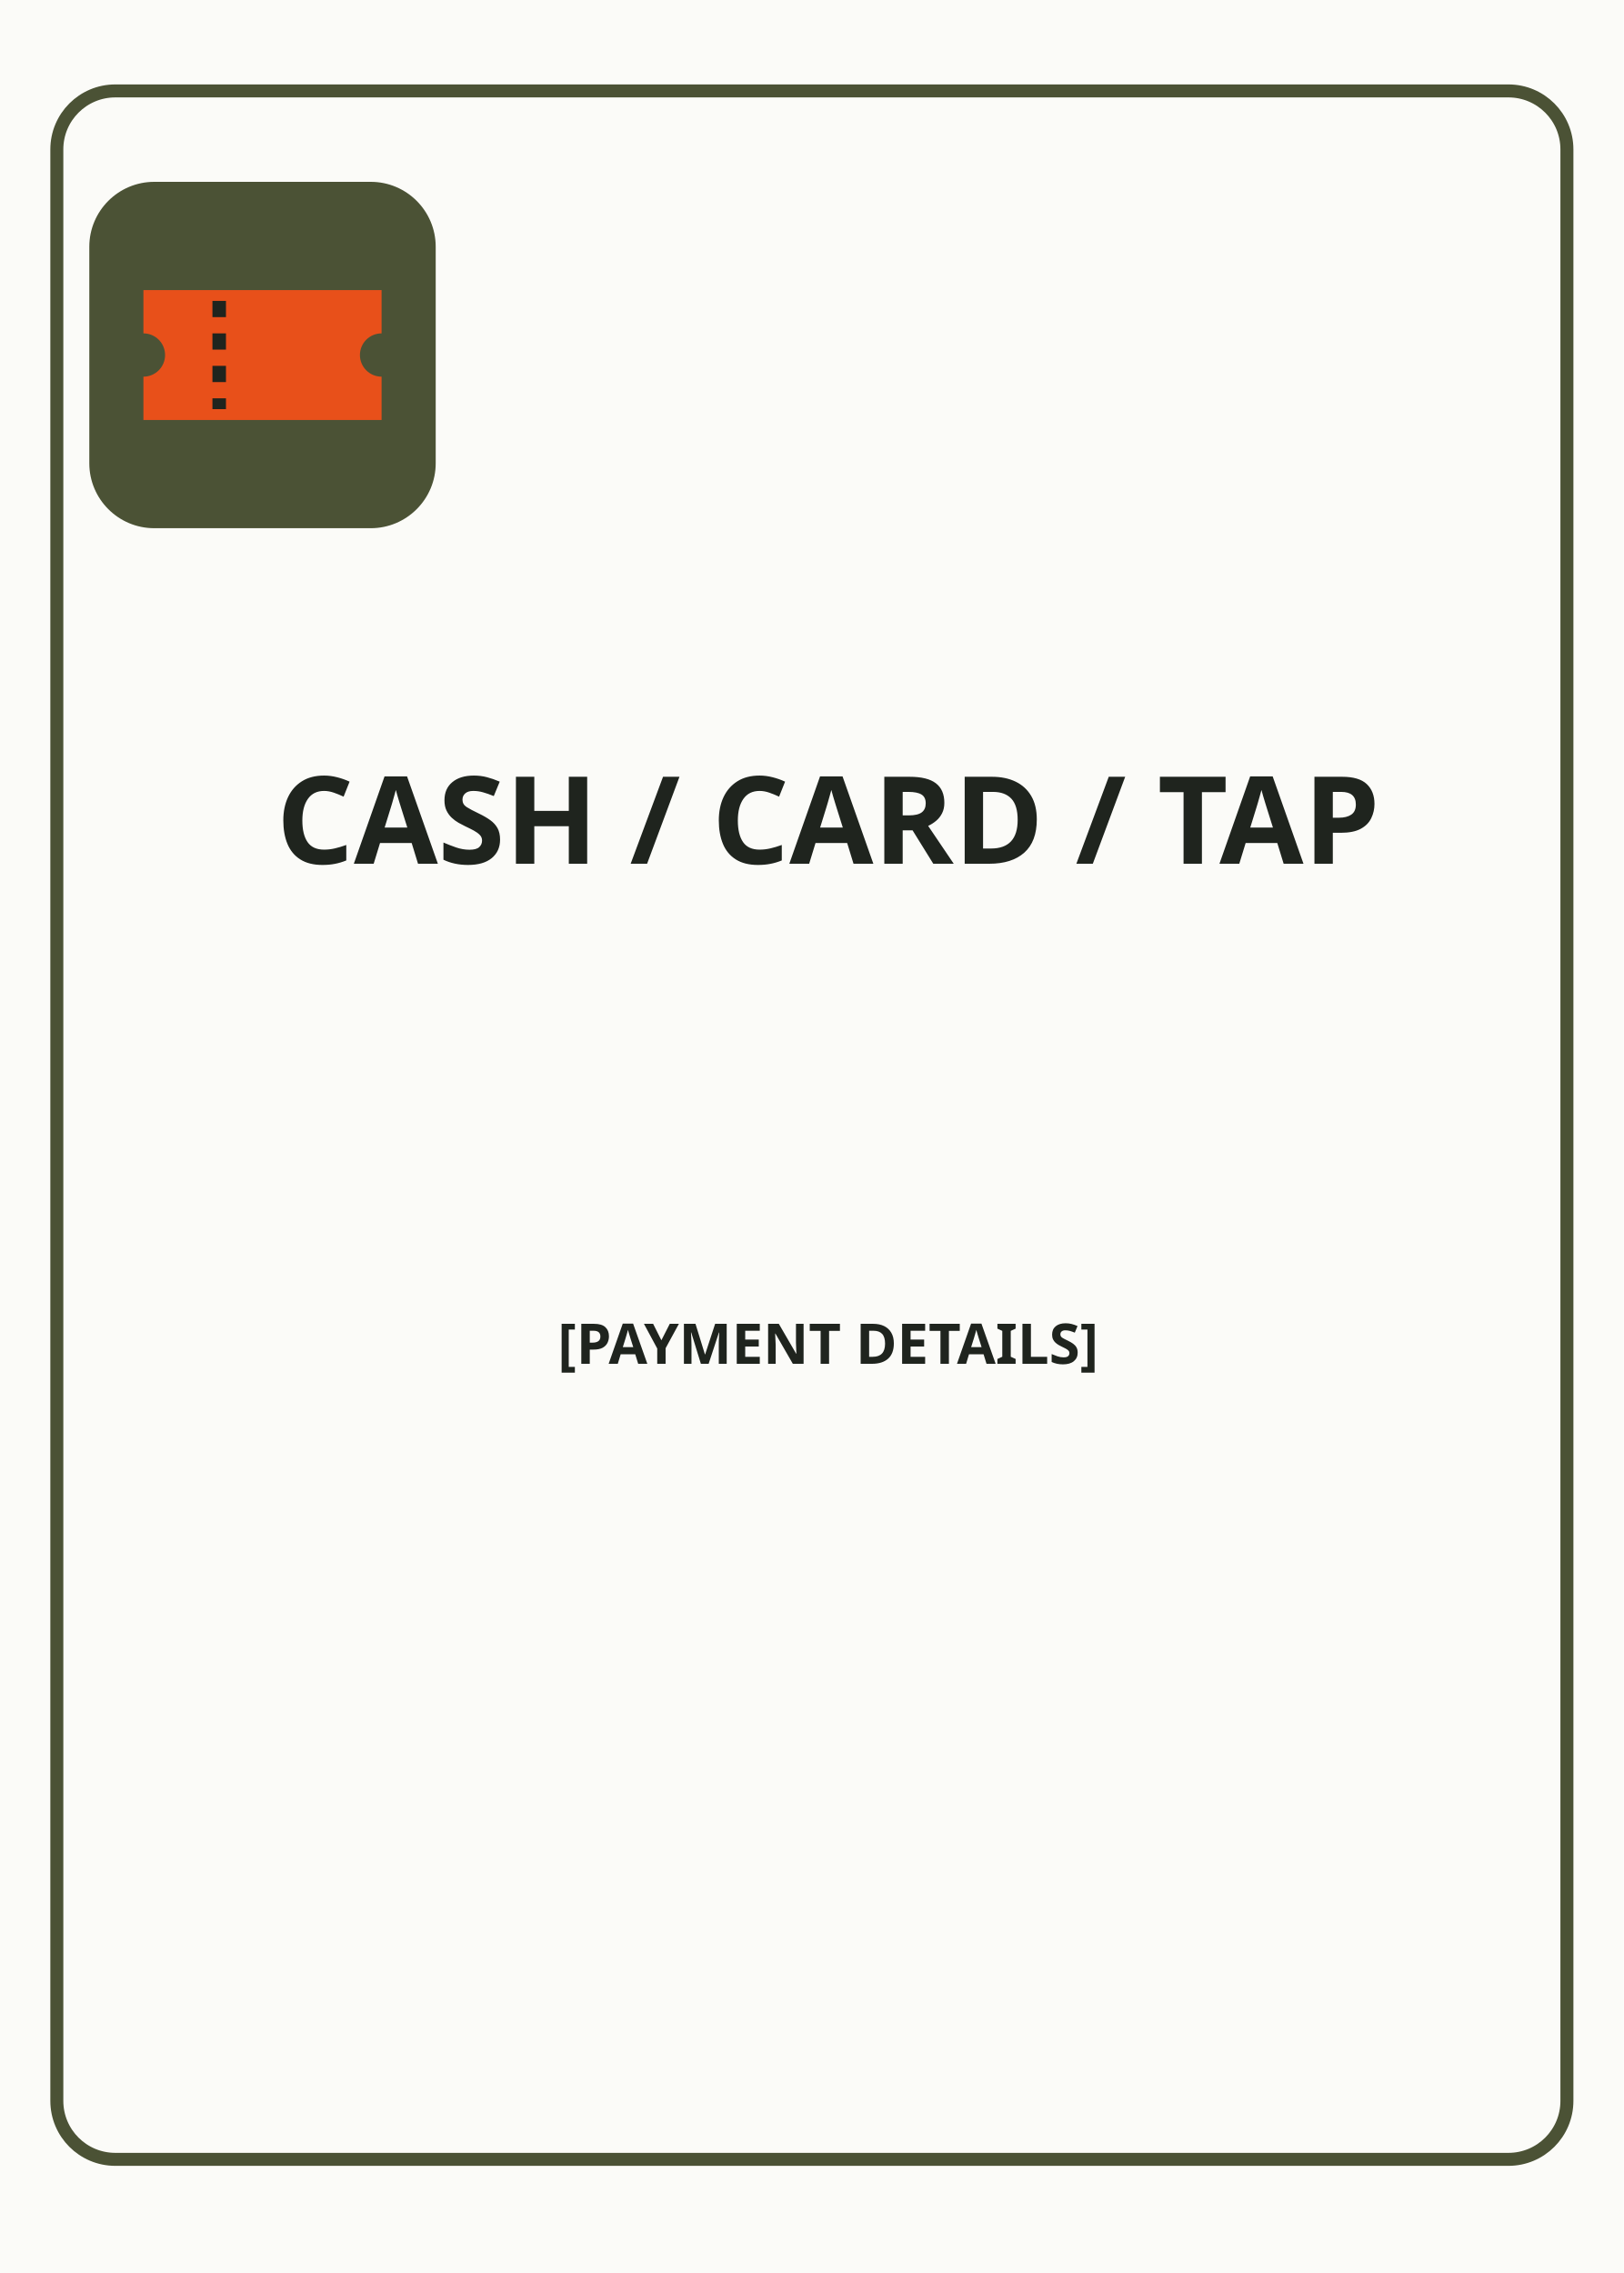
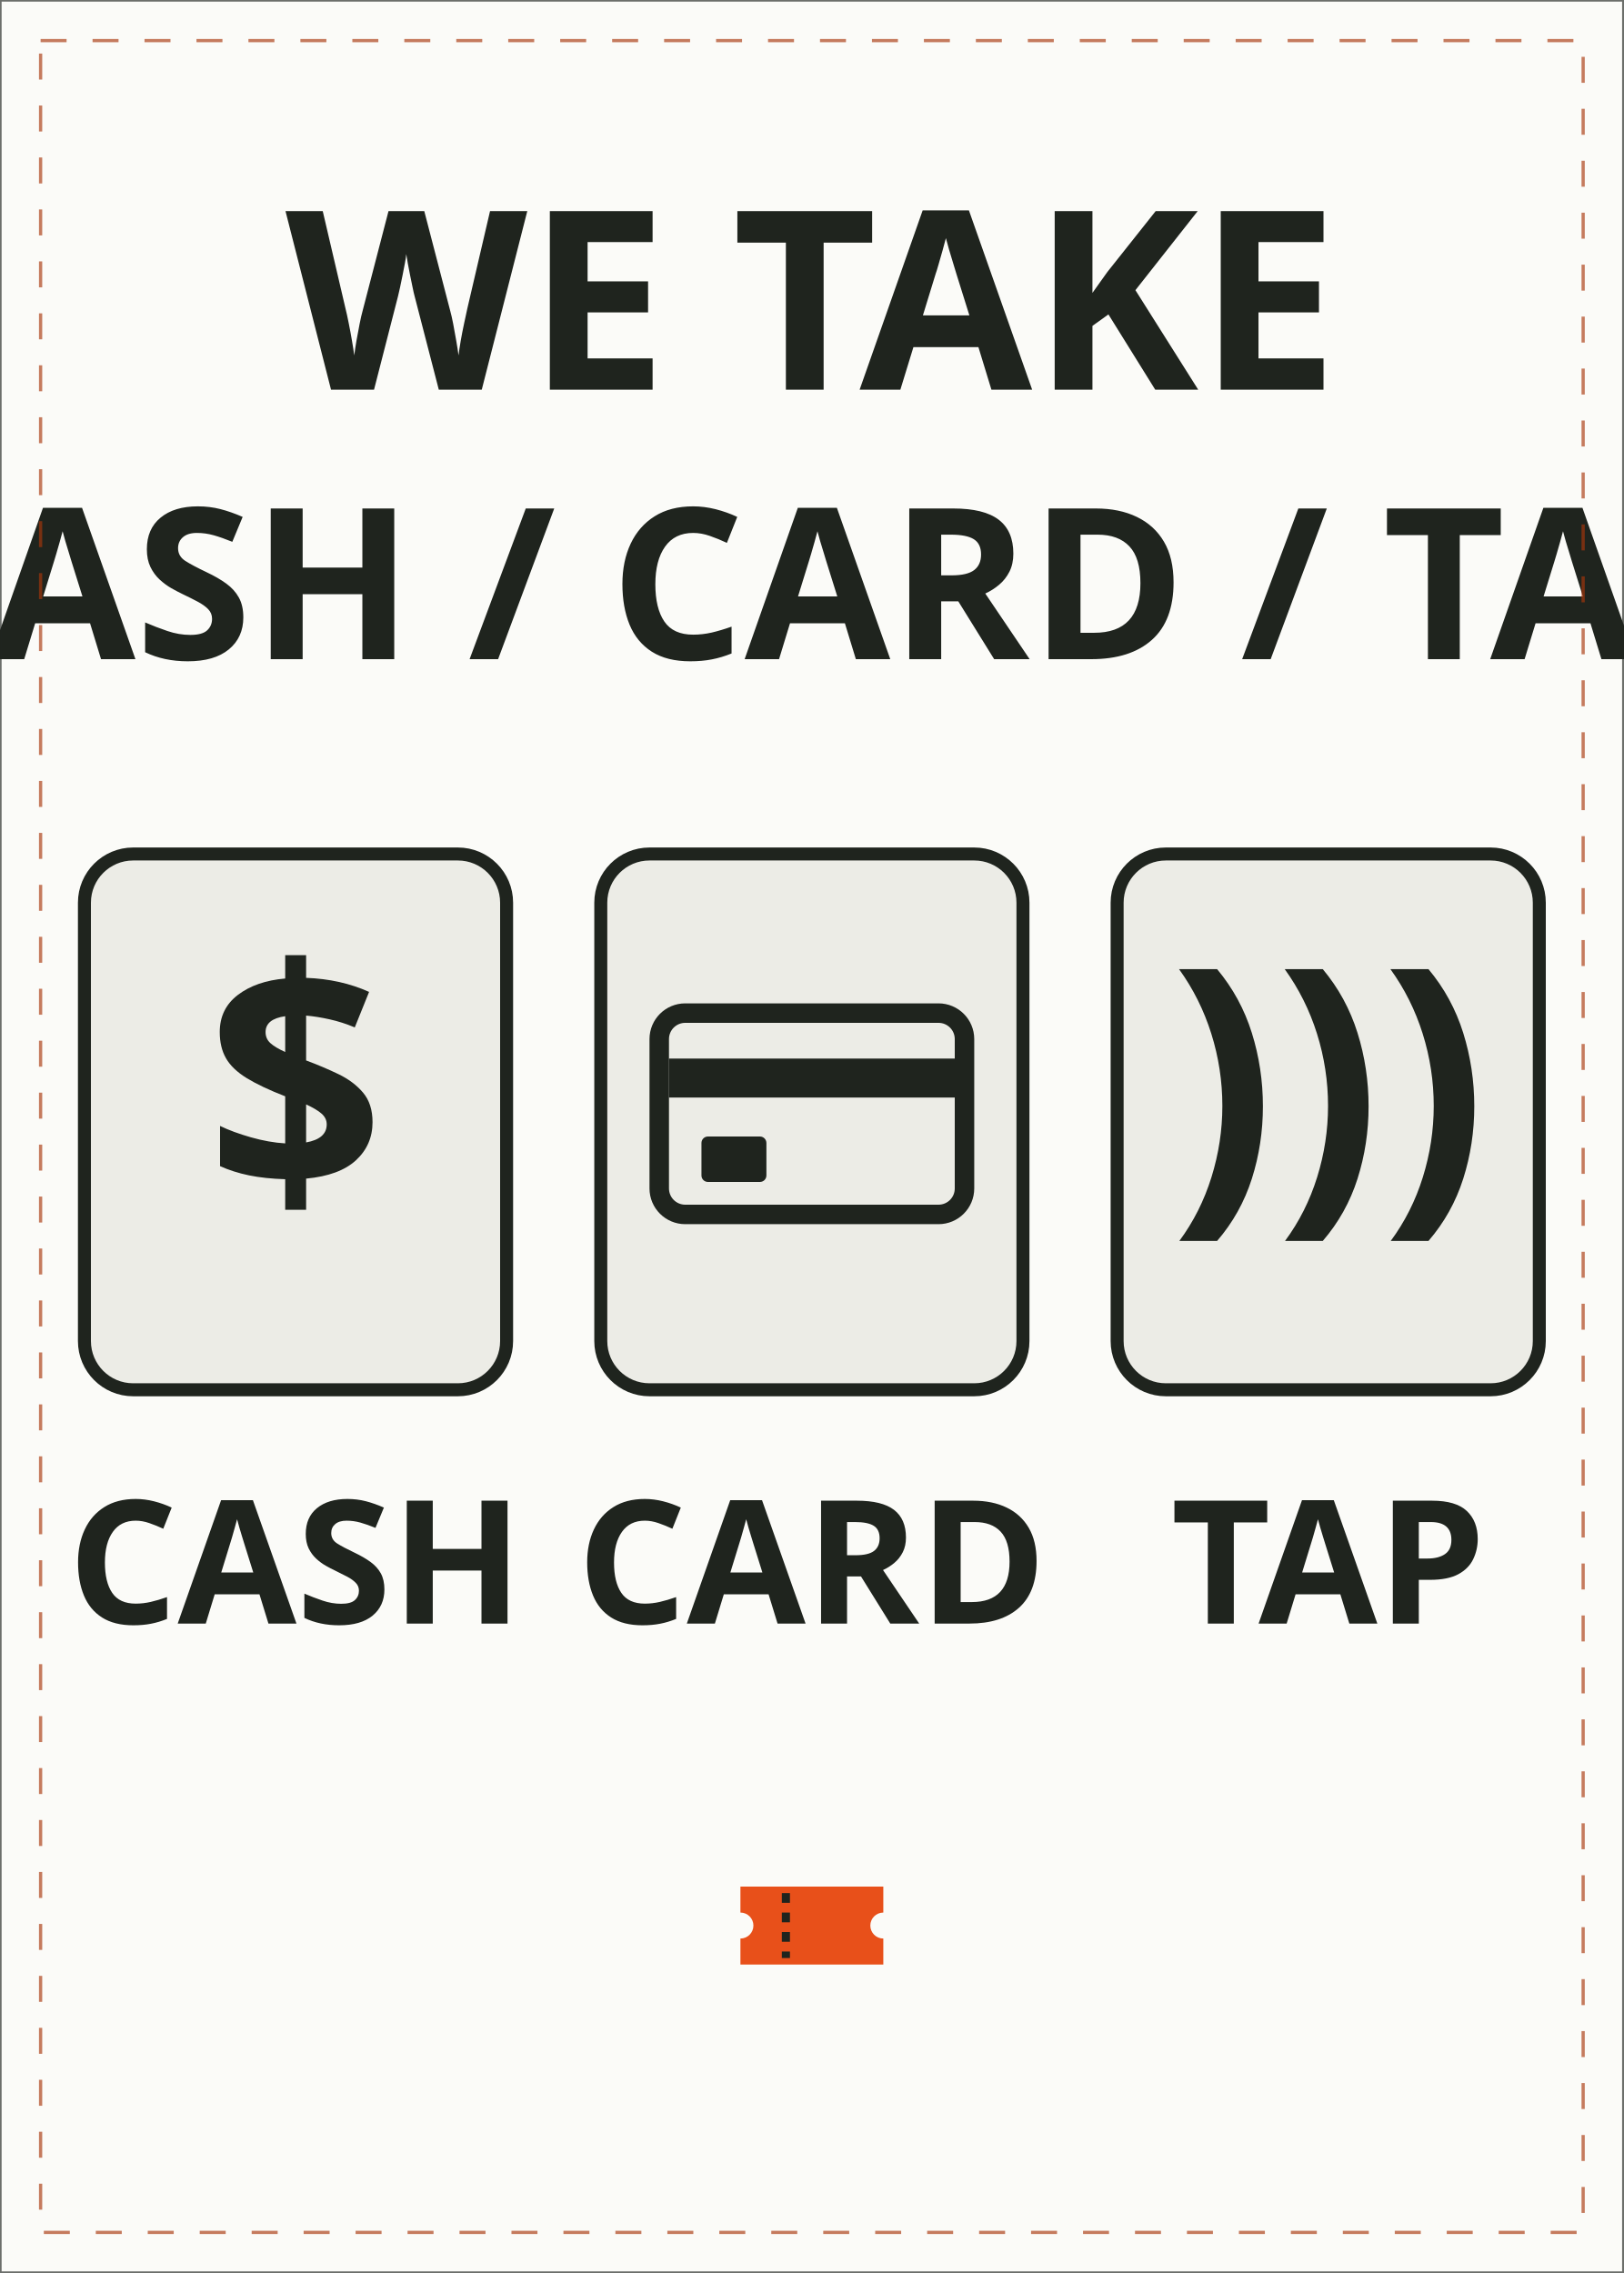
<svg xmlns="http://www.w3.org/2000/svg" viewBox="0 0 500 700">
  <rect x="0" y="0" width="500" height="700" rx="0" fill="#FBFBF8" />
-   <rect x="17.5" y="28.0" width="465.0" height="637.0" rx="18" fill="none" stroke="#4B5235" stroke-width="4" />
-   <g transform="translate(27.5 56.0) scale(1.666667)">
-     <rect x="0" y="0" width="64" height="64" rx="12" fill="#4B5235" />
+   <text x="250" y="120" fill="#1F241E" font-family="Big Shoulders" font-weight="800" font-size="77" text-anchor="middle">WE TAKE</text>
+   <text x="250" y="203" fill="#1F241E" font-family="Big Shoulders" font-weight="800" font-size="65" text-anchor="middle">CASH / CARD / TAP</text>
+   <rect x="26" y="263" width="130" height="165" rx="15" fill="#ECECE6" stroke="#1F241E" stroke-width="4" />
+   <text x="91" y="367" fill="#1F241E" font-family="Big Shoulders" font-weight="800" font-size="96" text-anchor="middle">$</text>
+   <text x="91" y="500" fill="#1F241E" font-family="Big Shoulders" font-weight="800" font-size="53" text-anchor="middle">CASH</text>
+   <rect x="185" y="263" width="130" height="165" rx="15" fill="#ECECE6" stroke="#1F241E" stroke-width="4" />
+   <rect x="203" y="312" width="94" height="62" rx="8" fill="none" stroke="#1F241E" stroke-width="6" />
+   <rect x="206" y="326" width="88" height="12" fill="#1F241E" />
+   <rect x="216" y="350" width="20" height="14" rx="2" fill="#1F241E" />
+   <text x="250" y="500" fill="#1F241E" font-family="Big Shoulders" font-weight="800" font-size="53" text-anchor="middle">CARD</text>
+   <rect x="344" y="263" width="130" height="165" rx="15" fill="#ECECE6" stroke="#1F241E" stroke-width="4" />
+   <text x="409" y="367" fill="#1F241E" font-family="Big Shoulders" font-weight="800" font-size="96" text-anchor="middle">)))</text>
+   <text x="409" y="500" fill="#1F241E" font-family="Big Shoulders" font-weight="800" font-size="53" text-anchor="middle">TAP</text>
+   <g transform="translate(218 561) scale(1)">
    <path d="M10 20h44v8a4 4 0 0 0 0 8v8H10v-8a4 4 0 0 0 0-8z" fill="#E8501A" />
    <path d="M24 22v20" stroke="#1F241E" stroke-width="2.5" stroke-dasharray="3 3" />
  </g>
-   <text x="255.0" y="266.0" fill="#1F241E" font-family="Big Shoulders Stencil" font-size="37.5" font-weight="900" text-anchor="middle">CASH / CARD / TAP</text>
-   <text x="255.0" y="420.0" fill="#1F241E" font-family="Barlow" font-size="17.25" font-weight="700" text-anchor="middle">[PAYMENT DETAILS]</text>
-   <text x="255.0" y="560.0" fill="#A8360B" font-family="Barlow" font-size="12.075" font-weight="600" text-anchor="middle" />
+   <g id="guides" opacity="0.65" fill="none">
+     <rect x="12.5" y="12.5" width="475" height="675" stroke="#A8360B" stroke-dasharray="8 8" />
+     <rect x="-12.5" y="-12.5" width="525" height="725" stroke="#4A5048" stroke-dasharray="4 8" />
+     <rect x="0" y="0" width="500" height="700" stroke="#1F241E" stroke-width="1" />
+   </g>
</svg>
